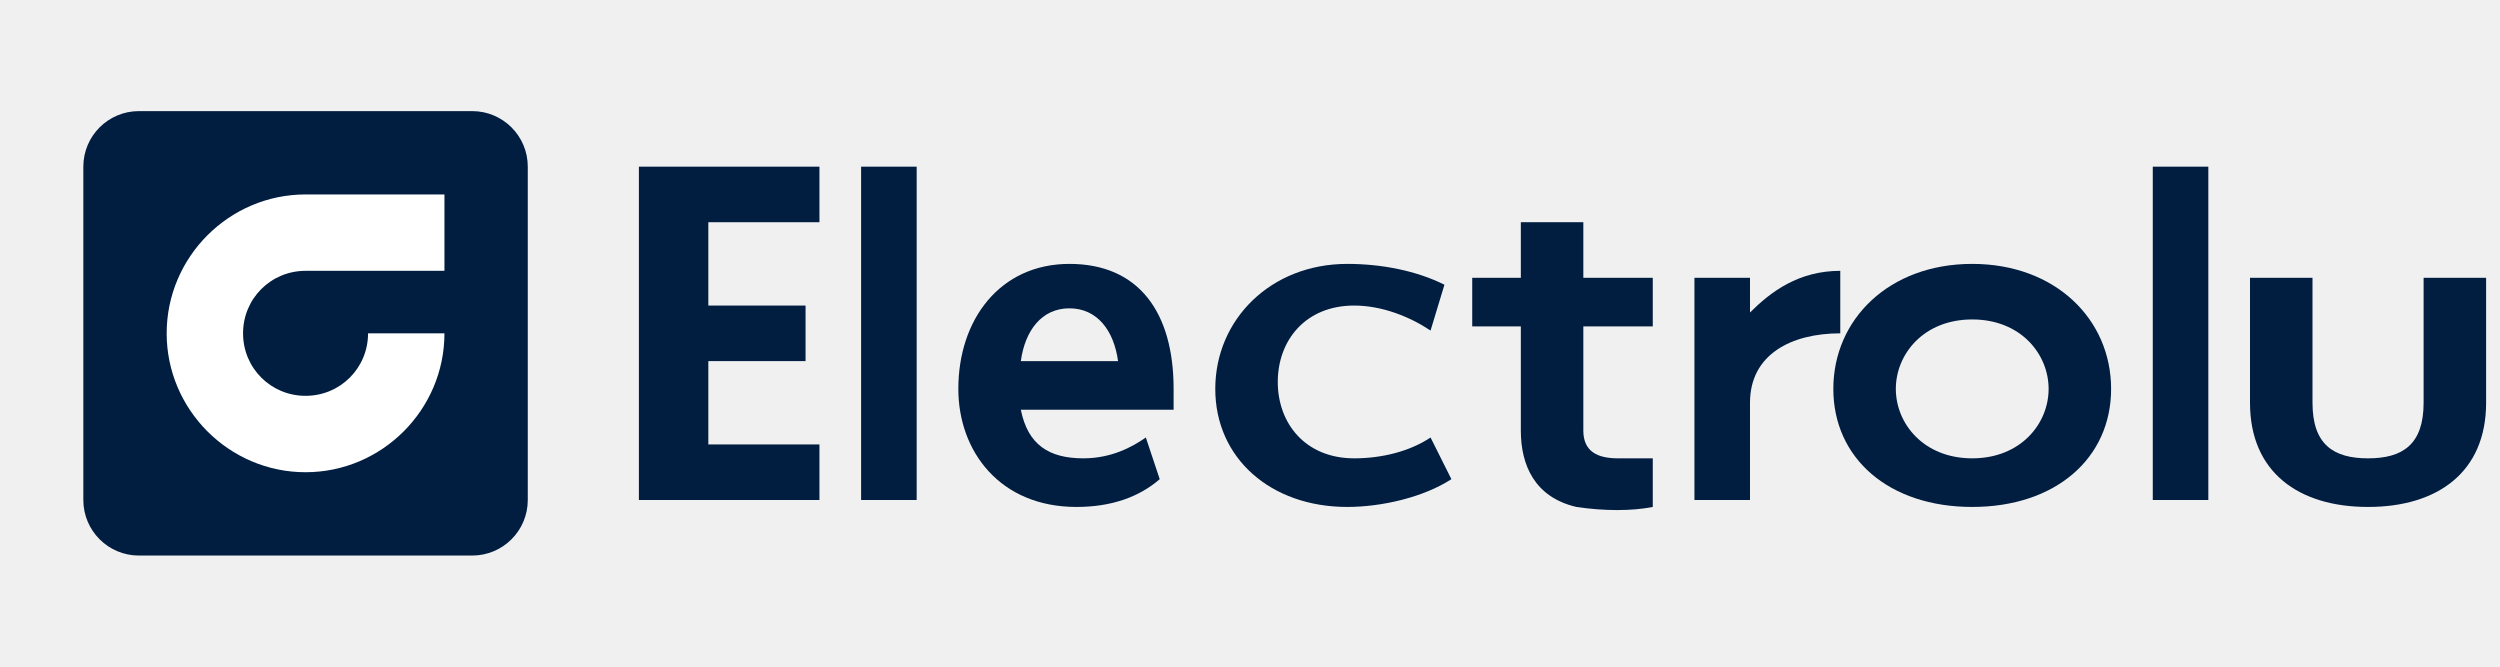
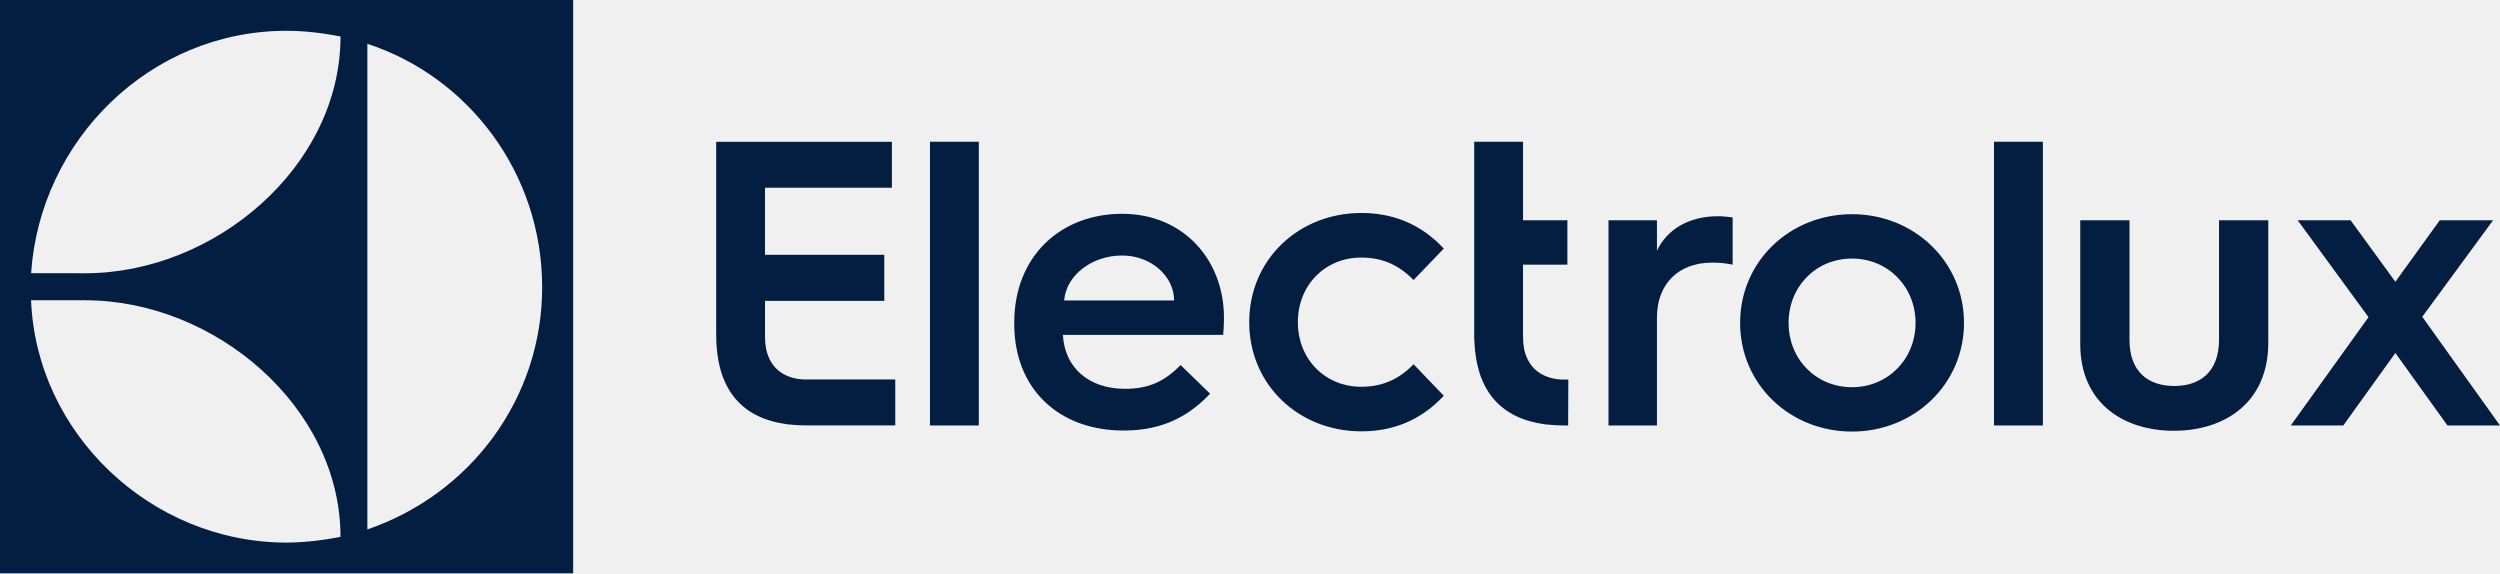
- <svg xmlns="http://www.w3.org/2000/svg" viewBox="0 0 180 48" fill="none">
-   <g transform="translate(6, 8)">
-     <rect x="0" y="0" width="32" height="32" rx="4" fill="#011E41" />
-     <path d="M16 6 C10.5 6, 6 10.5, 6 16 C6 21.5, 10.5 26, 16 26 C21.5 26, 26 21.5, 26 16 L20.5 16 C20.5 18.5, 18.5 20.5, 16 20.5 C13.5 20.5, 11.5 18.5, 11.5 16 C11.5 13.5, 13.5 11.5, 16 11.5 L26 11.5 L26 6 Z" fill="#FFFFFF" />
-   </g>
-   <g fill="#011E41" transform="translate(46, 12)">
-     <path d="M0 24 L0 0 L13 0 L13 4 L5 4 L5 10 L12 10 L12 14 L5 14 L5 20 L13 20 L13 24 Z" />
-     <path d="M16 0 L20 0 L20 24 L16 24 Z" />
-     <path d="M23 16 C23 11 26 7 31 7 C36 7 38.5 10.5 38.5 16 L38.5 17.5 L27.5 17.5 C28 20 29.5 21 32 21 C34 21 35.5 20.2 36.5 19.5 L37.5 22.5 C36 23.8 34 24.5 31.5 24.5 C26 24.5 23 20.5 23 16 Z M34.5 14 C34.2 11.8 33 10.2 31 10.2 C29 10.2 27.8 11.8 27.5 14 Z" />
-     <path d="M49 19.5 C47.5 20.5 45.5 21 43.5 21 C40 21 38 18.5 38 15.5 C38 12.5 40 10 43.5 10 C45.5 10 47.5 10.8 49 11.8 L50 8.5 C48 7.5 45.5 7 43 7 C37.5 7 33.5 11 33.5 16 C33.5 21 37.5 24.5 43 24.5 C45.5 24.5 48.5 23.8 50.5 22.5 Z" transform="translate(8, 0)" />
-     <path d="M60 4 L60 8 L65 8 L65 11.5 L60 11.5 L60 19 C60 20.5 61 21 62.5 21 L65 21 L65 24.5 C63.5 24.8 61.5 24.8 59.5 24.5 C56.5 23.8 55.5 21.5 55.5 19 L55.5 11.5 L52 11.5 L52 8 L55.5 8 L55.5 4 Z" transform="translate(8, 0)" />
-     <path d="M68 8 L72 8 L72 10.5 C73.5 9 75.5 7.5 78.5 7.5 L78.5 12 C75 12 72 13.5 72 17 L72 24 L68 24 Z" transform="translate(8, 0)" />
-     <path d="M88 7 C94 7 98 11 98 16 C98 21 94 24.5 88 24.5 C82 24.5 78 21 78 16 C78 11 82 7 88 7 Z M88 11 C84.5 11 82.5 13.5 82.5 16 C82.5 18.5 84.5 21 88 21 C91.5 21 93.5 18.5 93.5 16 C93.5 13.5 91.5 11 88 11 Z" transform="translate(8, 0)" />
-     <path d="M109 0 L113 0 L113 24 L109 24 Z" />
-     <path d="M116 8 L120.5 8 L120.5 17 C120.5 20 122 21 124.5 21 C127 21 128.5 20 128.5 17 L128.5 8 L133 8 L133 17 C133 22 129.5 24.5 124.5 24.5 C119.5 24.5 116 22 116 17 Z" />
-     <path d="M135 8 L140 8 L144 14.5 L148 8 L153 8 L146.5 16 L153.5 24 L148.5 24 L144 17.5 L139.5 24 L134.5 24 L141.5 16 Z" />
-   </g>
+ <svg xmlns="http://www.w3.org/2000/svg" width="436.004" height="99.986" viewBox="0 0 218.002 49.993">
+   <path fill="#041E41" d="M0,49.993h49.98V0H0V49.993z M32.035,3.818c8.834,2.896,15.218,11.273,15.242,21.169 c0.024,9.735-6.231,18.092-15.242,21.18V3.818z M24.982,2.685c1.596,0,3.296,0.213,4.712,0.495 c0,11.326-10.952,20.647-22.255,20.647L2.713,23.82C3.488,12.21,13.093,2.685,24.982,2.685z M7.443,26.185 c11.301,0,22.249,9.311,22.249,20.626c-1.414,0.289-3.199,0.504-4.71,0.504c-11.893-0.016-21.823-9.57-22.272-21.13H7.443z M66.711,29.389v-3.151h10.4v-4.017H66.709v-5.849h11.065v-4.008H62.452v16.843c0,4.258,1.813,7.17,6.069,7.768 c0.085,0.021,0.169,0.037,0.247,0.039h0.077c0.436,0.049,0.881,0.081,1.348,0.081h7.876v-4.003h-7.841 C68.875,33.092,66.711,32.424,66.711,29.389z M81.094,37.101h4.259V12.358h-4.259V37.101z M97.856,18.644 c-5.383,0-9.412,3.709-9.412,9.484v0.143c0,5.634,3.886,9.271,9.519,9.271c2.709,0,5.24-0.748,7.557-3.21l-2.567-2.495 c-1.355,1.355-2.674,2.068-4.848,2.068c-3.173,0-5.276-1.854-5.419-4.707h13.974c0.071-0.713,0.071-1.497,0.071-1.497 C106.733,22.673,103.203,18.644,97.856,18.644z M92.794,26.203c0.178-2.176,2.389-3.923,5.062-3.923 c2.495,0,4.527,1.783,4.527,3.923H92.794z M118.7,22.459c1.925,0,3.352,0.714,4.563,1.961l2.638-2.746 c-2.068-2.211-4.527-3.102-7.201-3.102c-5.419,0-9.768,4.029-9.768,9.52c0,5.491,4.349,9.521,9.768,9.521 c2.674,0,5.134-0.891,7.201-3.102l-2.638-2.746c-1.211,1.248-2.638,1.961-4.563,1.961c-3.138,0-5.526-2.39-5.526-5.634 S115.562,22.459,118.7,22.459z M132.811,29.396h-0.005v-6.317h3.873v-3.87h-3.868v-6.85h-4.259v17.288l0.012-0.001 c0.122,4.02,1.948,6.758,6.057,7.335c0.085,0.021,0.169,0.037,0.247,0.038h0.077c0.436,0.049,0.881,0.082,1.348,0.082h0.451 l0.015-4.003h-0.431C134.975,33.098,132.811,32.431,132.811,29.396z M144.487,21.87v-2.66h-4.224v17.891h4.224v-9.408 c0-2.946,1.881-4.793,4.826-4.793c0.674,0,1.278,0.07,1.775,0.178v-4.117c-0.178-0.035-0.816-0.107-1.277-0.107 C147.255,18.855,145.339,20.027,144.487,21.87z M161.502,18.677c-5.431,0-9.762,4.116-9.762,9.478 c0,5.359,4.331,9.478,9.762,9.478c5.393,0,9.76-4.119,9.76-9.478C171.261,22.794,166.895,18.677,161.502,18.677z M161.502,33.764 c-3.159,0-5.536-2.451-5.536-5.609c0-3.16,2.377-5.609,5.536-5.609c3.124,0,5.536,2.449,5.536,5.609 C167.037,31.314,164.626,33.764,161.502,33.764z M173.88,37.101h4.261V12.358h-4.261V37.101z M193.502,29.61 c0,2.839-1.668,4.048-3.905,4.048c-2.236,0-3.903-1.209-3.903-4.01V19.21h-4.295v10.792c0,5.112,3.726,7.561,8.163,7.561 c4.472,0,8.233-2.485,8.233-7.668V19.21h-4.293V29.61z M213.91,31.38l-2.686-3.757l3.326-4.532l2.848-3.881h-4.649l-3.87,5.36 l-3.904-5.36h-4.613l2.645,3.619l3.53,4.829l-3.7,5.153l-3.079,4.29h4.578l4.542-6.319l4.544,6.319h4.579L213.91,31.38z" />
</svg>
